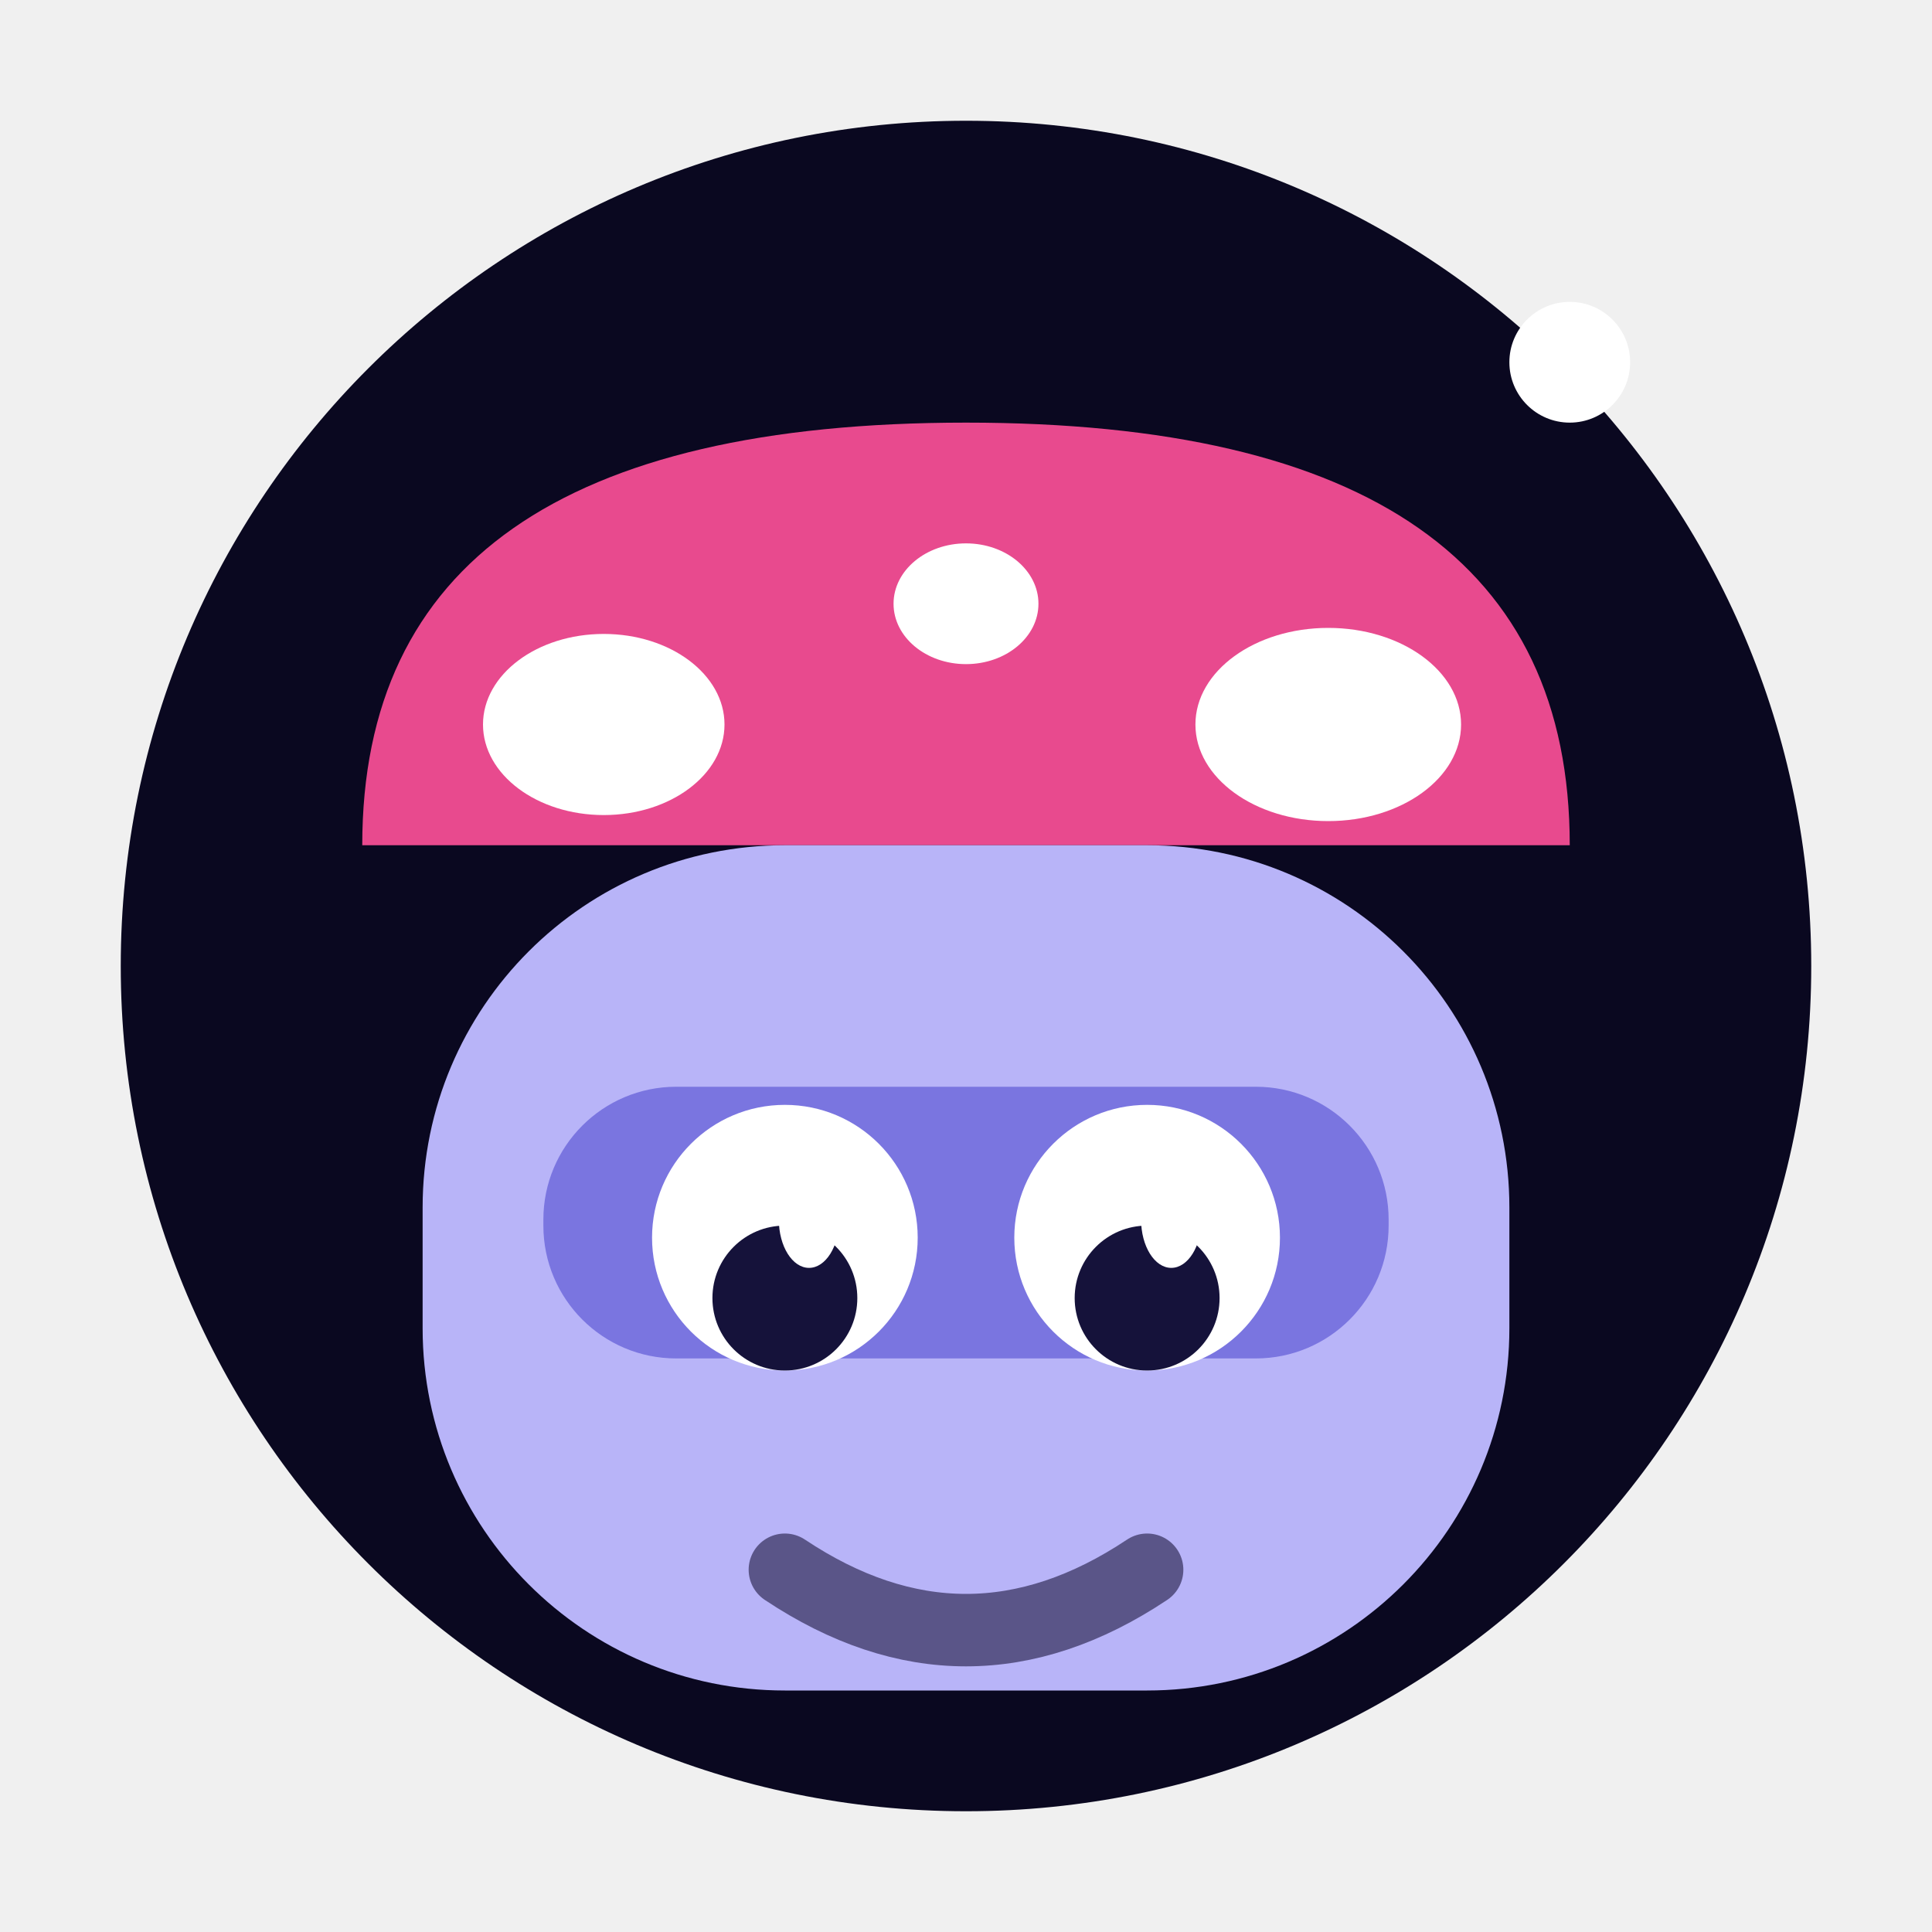
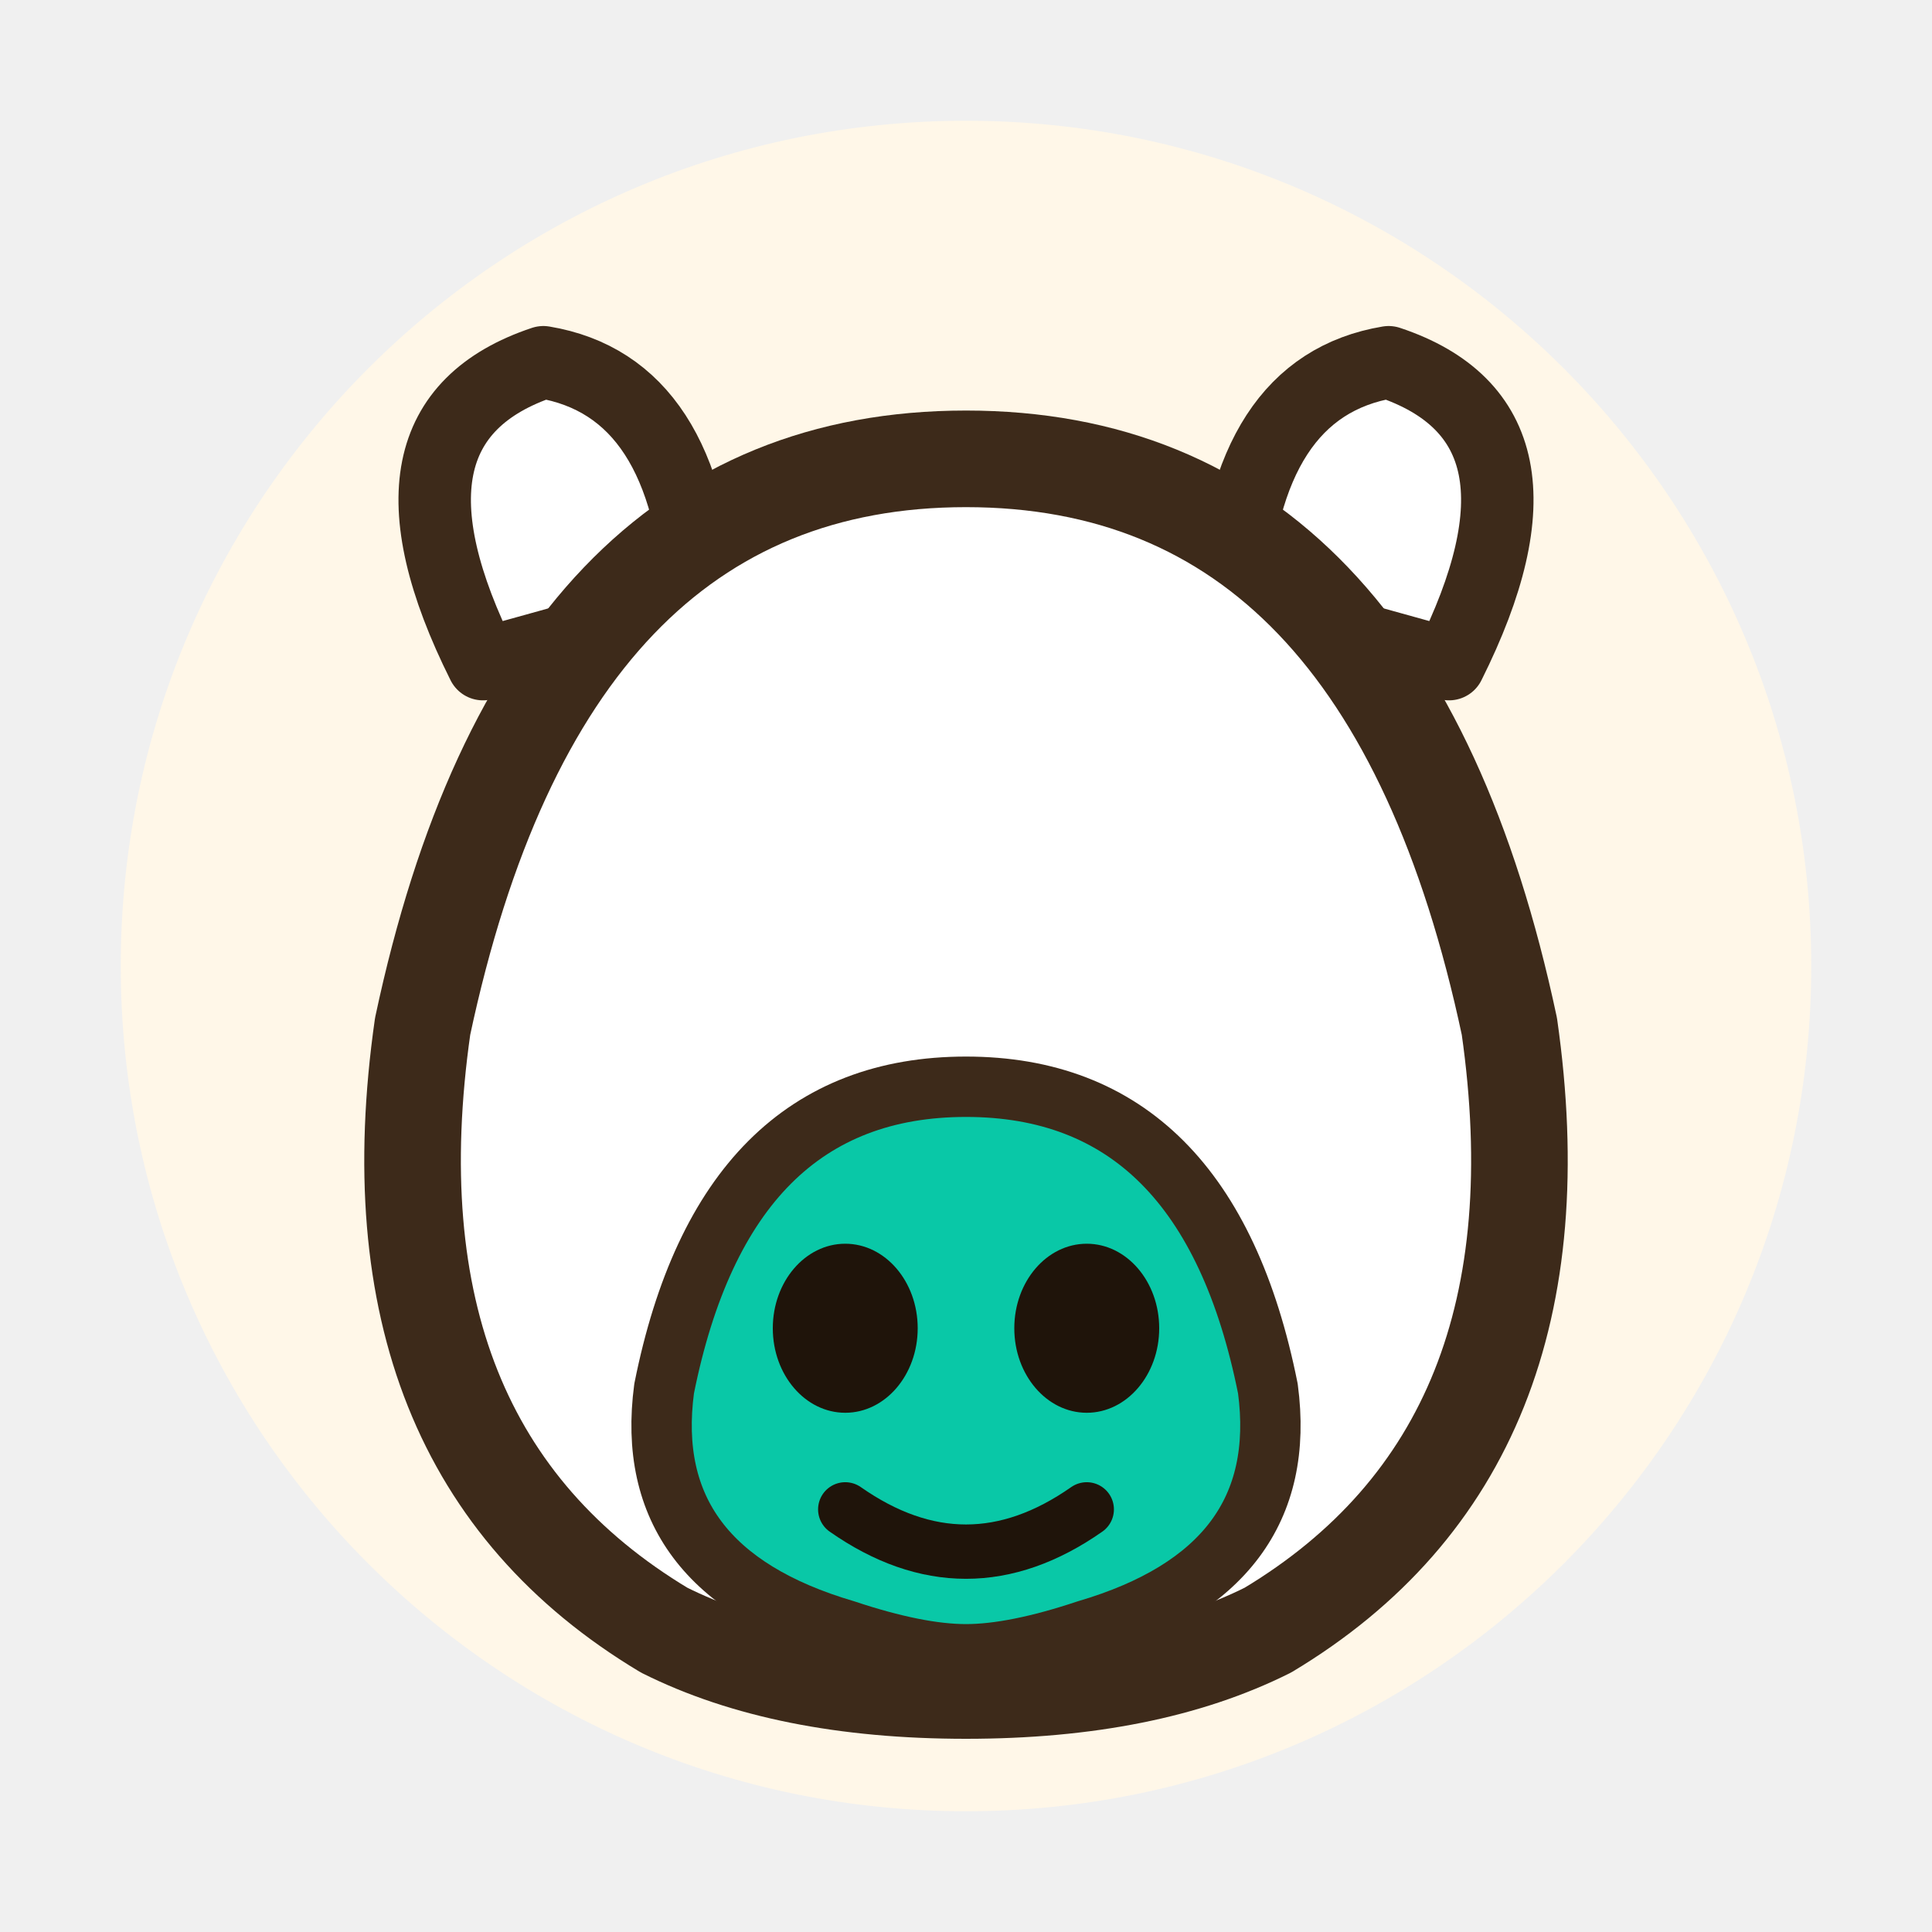
<svg xmlns="http://www.w3.org/2000/svg" viewBox="0 0 32 32" role="img" aria-label="OpenBuddy">
-   <circle cx="16" cy="16" r="14" fill="#0A0820" />
-   <path d="M6 14 Q6 7 16 7 Q26 7 26 14 Z" fill="#E84A8E" />
-   <ellipse cx="10" cy="12" rx="2" ry="1.5" fill="#FFFFFF" />
-   <ellipse cx="22" cy="12" rx="2.2" ry="1.6" fill="#FFFFFF" />
-   <ellipse cx="16" cy="10" rx="1.2" ry="1" fill="#FFFFFF" />
-   <rect x="7" y="14" width="18" height="14" rx="6" fill="#B8B4F8" />
-   <rect x="9" y="18" width="14" height="4.5" rx="2.2" fill="#7A75E0" />
-   <circle cx="13" cy="20.5" r="2.2" fill="#FFFFFF" />
-   <circle cx="19" cy="20.5" r="2.2" fill="#FFFFFF" />
-   <circle cx="13" cy="21.5" r="1.2" fill="#15123A" />
-   <circle cx="19" cy="21.5" r="1.2" fill="#15123A" />
-   <ellipse cx="13.4" cy="20.2" rx="0.5" ry="0.8" fill="#FFFFFF" />
-   <ellipse cx="19.4" cy="20.2" rx="0.5" ry="0.8" fill="#FFFFFF" />
-   <path d="M13 26 Q16 28 19 26" fill="none" stroke="#5A5588" stroke-width="1.2" stroke-linecap="round" />
-   <circle cx="26" cy="6" r="1" fill="#FFFFFF" />
+   <circle cx="16" cy="16" r="14" fill="#FFF7E8" />
+   <path d="M8 11 Q6 7 9 6 Q11.4 6.4 11.6 10 Z" fill="#FFFFFF" stroke="#3D2A1A" stroke-width="1.2" stroke-linejoin="round" />
+   <path d="M24 11 Q26 7 23 6 Q20.6 6.4 20.4 10 Z" fill="#FFFFFF" stroke="#3D2A1A" stroke-width="1.2" stroke-linejoin="round" />
+   <path d="M16 7.6 Q9 7.6 7 17 Q6 24 11 27 Q13 28 16 28 Q19 28 21 27 Q26 24 25 17 Q23 7.6 16 7.6 Z" fill="#FFFFFF" stroke="#3D2A1A" stroke-width="1.6" stroke-linejoin="round" />
+   <path d="M16 18 Q12 18 11 23 Q10.6 26 14 27 Q15.2 27.4 16 27.4 Q16.8 27.4 18 27 Q21.4 26 21 23 Q20 18 16 18 Z" fill="#09C8A7" stroke="#3D2A1A" stroke-width="1" stroke-linejoin="round" />
+   <ellipse cx="14" cy="22" rx="1.2" ry="1.4" fill="#1F140A" />
+   <ellipse cx="18" cy="22" rx="1.2" ry="1.4" fill="#1F140A" />
+   <path d="M14 25 Q16 26.4 18 25" fill="none" stroke="#1F140A" stroke-width="0.9" stroke-linecap="round" />
</svg>
